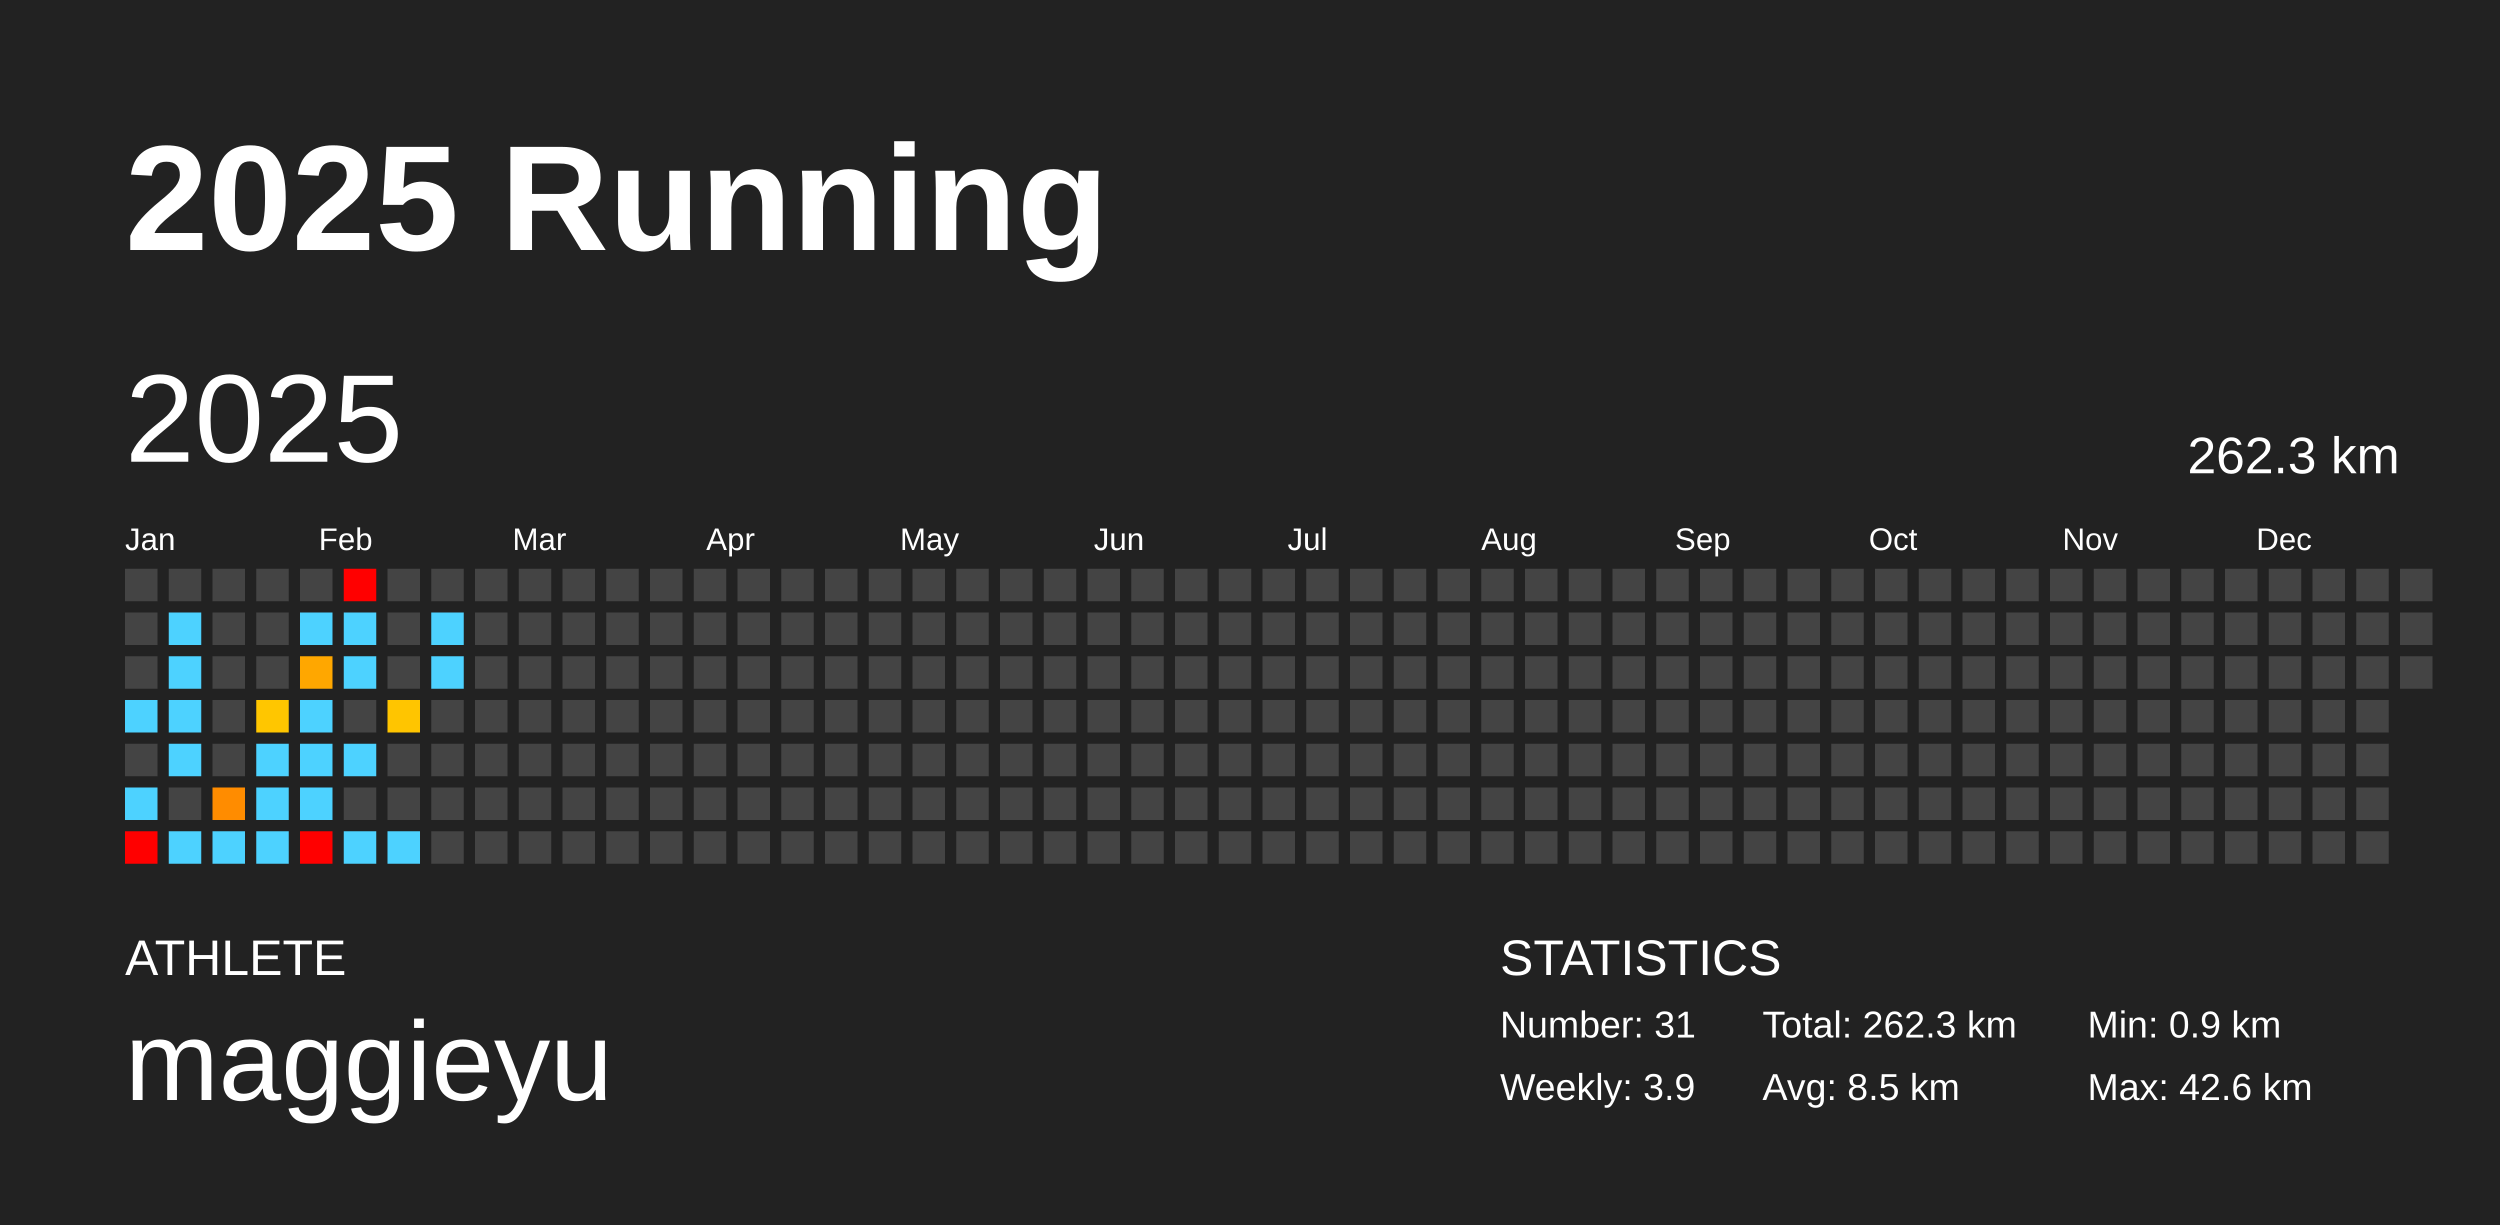
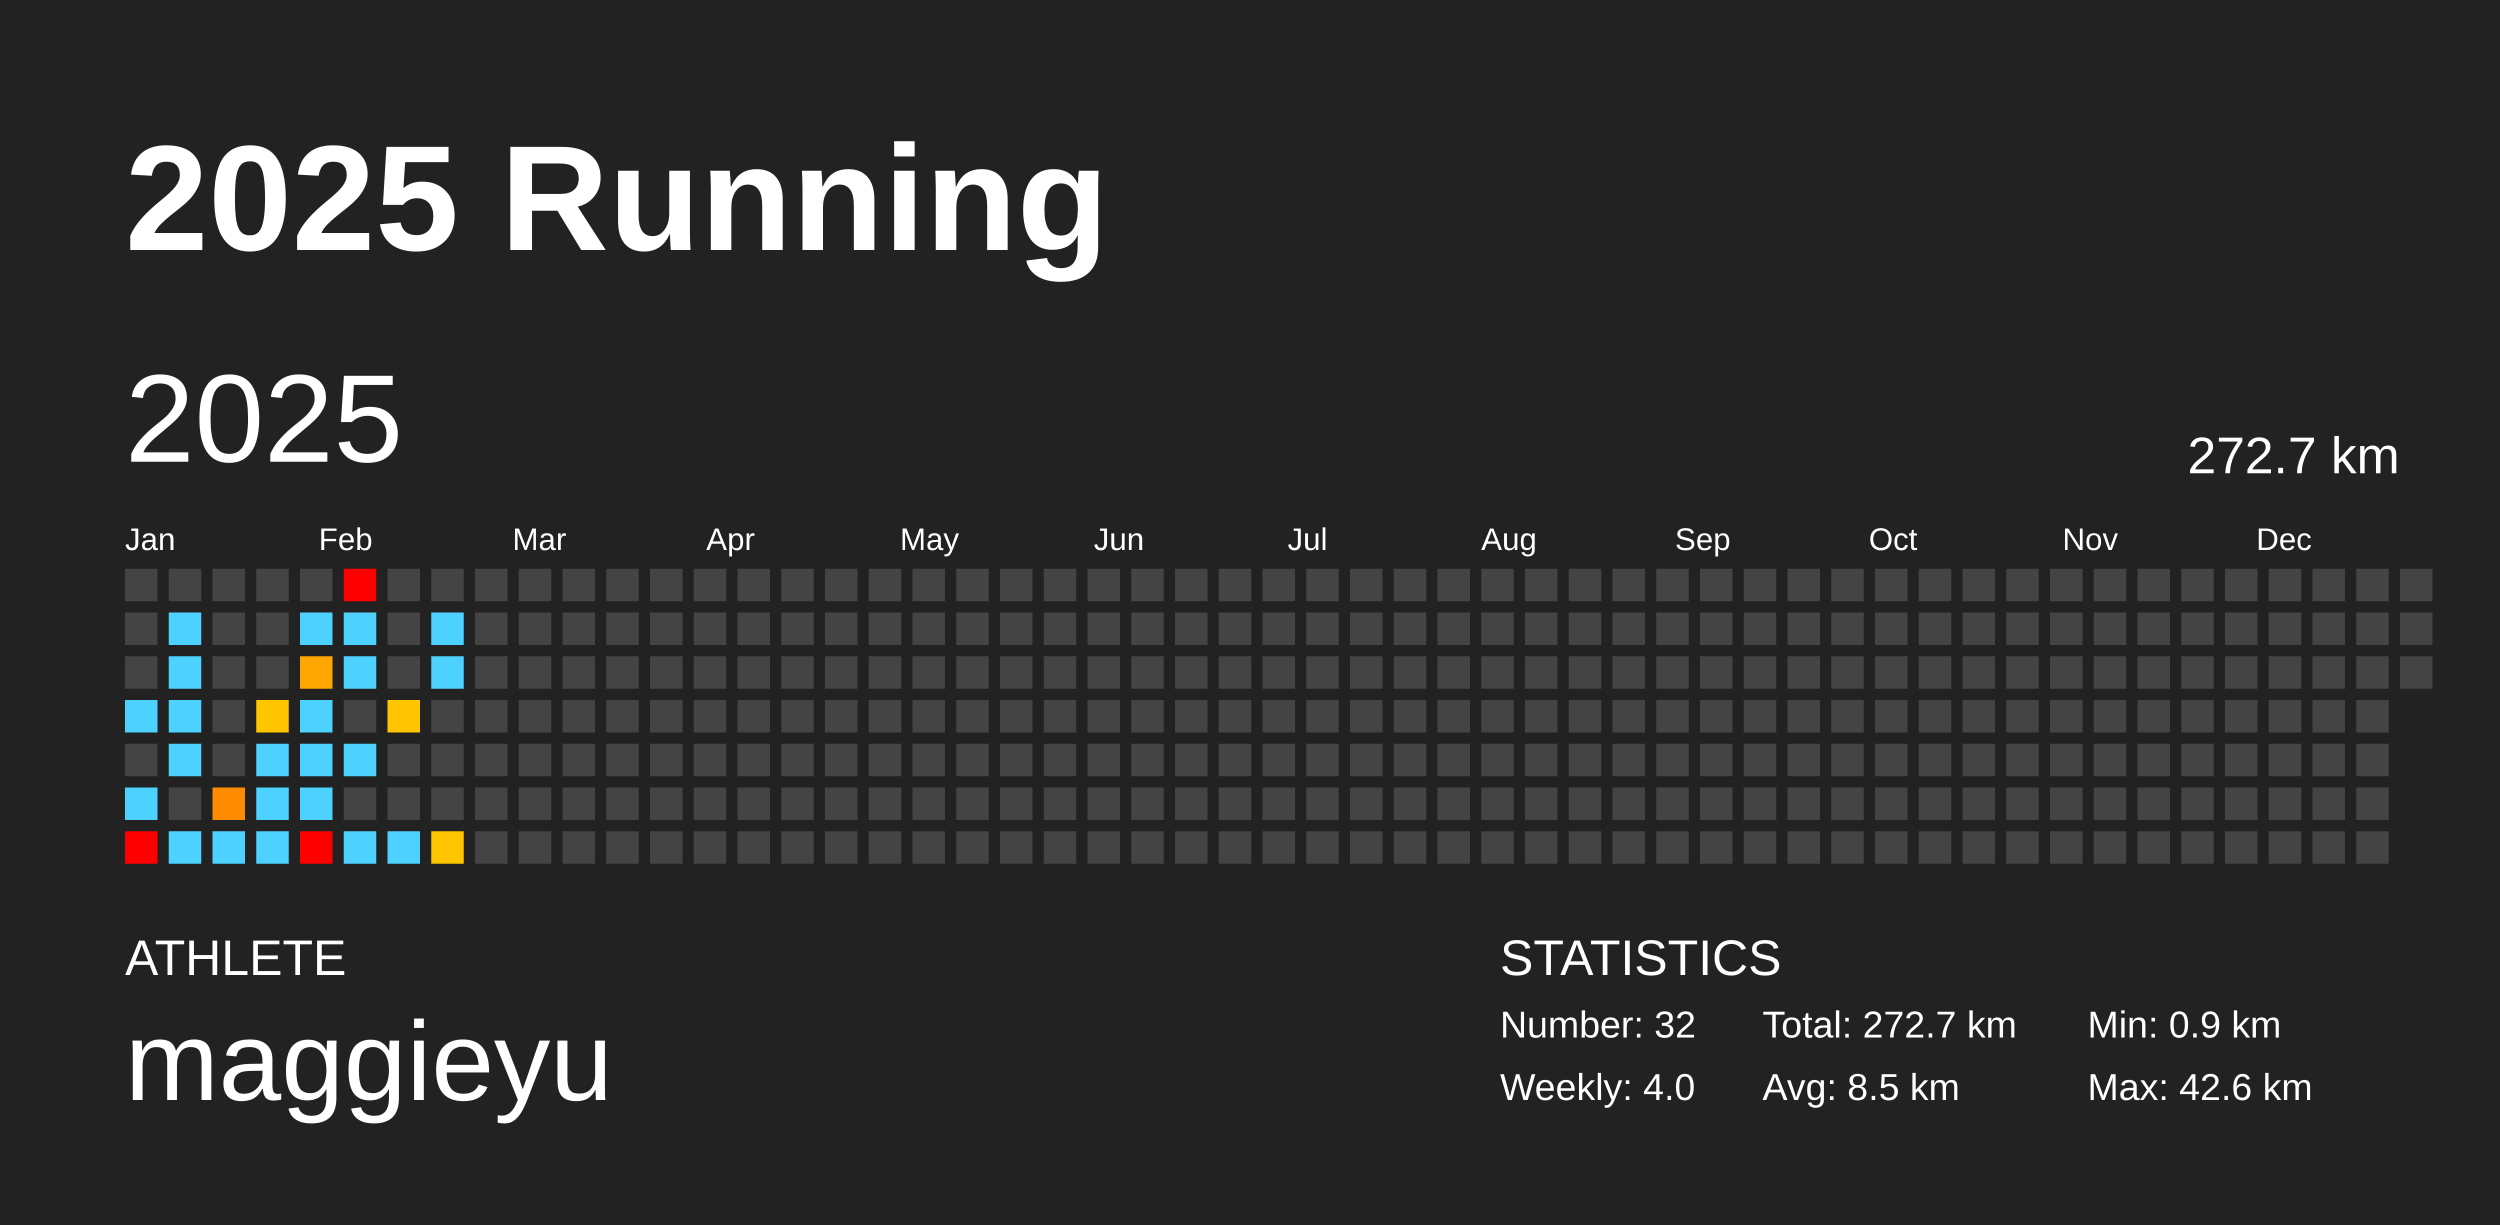
<svg xmlns="http://www.w3.org/2000/svg" baseProfile="full" height="98mm" version="1.1" viewBox="0,0,200,98" width="200mm">
  <defs />
  <rect fill="#222222" height="98" width="200" x="0" y="0" />
  <text fill="#FFFFFF" style="font-size:12px; font-family:Arial; font-weight:bold;" x="10" y="20">2025 Running</text>
  <text fill="#FFFFFF" style="font-size:4px; font-family:Arial" x="10" y="78">ATHLETE</text>
  <text fill="#FFFFFF" style="font-size:9px; font-family:Arial" x="10" y="88">maggieyu</text>
  <text fill="#FFFFFF" style="font-size:4px; font-family:Arial" x="120" y="78">STATISTICS</text>
-   <text fill="#FFFFFF" style="font-size:3px; font-family:Arial" x="120" y="83">Number: 31</text>
-   <text fill="#FFFFFF" style="font-size:3px; font-family:Arial" x="120" y="88">Weekly: 3.9</text>
-   <text fill="#FFFFFF" style="font-size:3px; font-family:Arial" x="141" y="83">Total: 262.3 km</text>
+   <text fill="#FFFFFF" style="font-size:3px; font-family:Arial" x="120" y="83">Number: 32</text>
+   <text fill="#FFFFFF" style="font-size:3px; font-family:Arial" x="120" y="88">Weekly: 4.0</text>
+   <text fill="#FFFFFF" style="font-size:3px; font-family:Arial" x="141" y="83">Total: 272.7 km</text>
  <text fill="#FFFFFF" style="font-size:3px; font-family:Arial" x="141" y="88">Avg: 8.5 km</text>
  <text fill="#FFFFFF" style="font-size:3px; font-family:Arial" x="167" y="83">Min: 0.9 km</text>
  <text fill="#FFFFFF" style="font-size:3px; font-family:Arial" x="167" y="88">Max: 42.6 km</text>
  <text dominant-baseline="hanging" fill="#FFFFFF" style="font-size:10.0px; font-family:Arial;" x="10" y="30">2025</text>
-   <text dominant-baseline="hanging" fill="#FFFFFF" style="font-size:4.125px; font-family:Arial;" x="175" y="35">262.3 km</text>
+   <text dominant-baseline="hanging" fill="#FFFFFF" style="font-size:4.125px; font-family:Arial;" x="175" y="35">272.7 km</text>
  <text fill="#FFFFFF" style="font-size:2.5px; font-family:Arial" x="10.0" y="44">Jan</text>
  <text fill="#FFFFFF" style="font-size:2.5px; font-family:Arial" x="25.5" y="44">Feb</text>
  <text fill="#FFFFFF" style="font-size:2.5px; font-family:Arial" x="41.0" y="44">Mar</text>
  <text fill="#FFFFFF" style="font-size:2.5px; font-family:Arial" x="56.5" y="44">Apr</text>
  <text fill="#FFFFFF" style="font-size:2.5px; font-family:Arial" x="72.0" y="44">May</text>
  <text fill="#FFFFFF" style="font-size:2.5px; font-family:Arial" x="87.5" y="44">Jun</text>
  <text fill="#FFFFFF" style="font-size:2.5px; font-family:Arial" x="103.0" y="44">Jul</text>
  <text fill="#FFFFFF" style="font-size:2.5px; font-family:Arial" x="118.5" y="44">Aug</text>
  <text fill="#FFFFFF" style="font-size:2.5px; font-family:Arial" x="134.0" y="44">Sep</text>
  <text fill="#FFFFFF" style="font-size:2.5px; font-family:Arial" x="149.5" y="44">Oct</text>
  <text fill="#FFFFFF" style="font-size:2.5px; font-family:Arial" x="165.0" y="44">Nov</text>
  <text fill="#FFFFFF" style="font-size:2.5px; font-family:Arial" x="180.5" y="44">Dec</text>
  <rect fill="#444444" height="2.6" width="2.6" x="10.0" y="45.5" />
  <rect fill="#444444" height="2.6" width="2.6" x="10.0" y="49.0" />
  <rect fill="#444444" height="2.6" width="2.6" x="10.0" y="52.5" />
  <rect fill="#4dd2ff" height="2.6" width="2.6" x="10.0" y="56.0" />
  <rect fill="#444444" height="2.6" width="2.6" x="10.0" y="59.5" />
  <rect fill="#4dd2ff" height="2.6" width="2.6" x="10.0" y="63.0" />
  <rect fill="red" height="2.6" width="2.6" x="10.0" y="66.5" />
  <rect fill="#444444" height="2.6" width="2.6" x="13.5" y="45.5" />
  <rect fill="#4dd2ff" height="2.6" width="2.6" x="13.5" y="49.0" />
  <rect fill="#4dd2ff" height="2.6" width="2.6" x="13.5" y="52.5" />
  <rect fill="#4dd2ff" height="2.6" width="2.6" x="13.5" y="56.0" />
  <rect fill="#4dd2ff" height="2.6" width="2.6" x="13.5" y="59.5" />
  <rect fill="#444444" height="2.6" width="2.6" x="13.5" y="63.0" />
  <rect fill="#4dd2ff" height="2.6" width="2.6" x="13.5" y="66.5" />
  <rect fill="#444444" height="2.6" width="2.6" x="17.0" y="45.5" />
  <rect fill="#444444" height="2.6" width="2.6" x="17.0" y="49.0" />
  <rect fill="#444444" height="2.6" width="2.6" x="17.0" y="52.5" />
  <rect fill="#444444" height="2.6" width="2.6" x="17.0" y="56.0" />
  <rect fill="#444444" height="2.6" width="2.6" x="17.0" y="59.5" />
  <rect fill="#ff8c00" height="2.6" width="2.6" x="17.0" y="63.0" />
  <rect fill="#4dd2ff" height="2.6" width="2.6" x="17.0" y="66.5" />
  <rect fill="#444444" height="2.6" width="2.6" x="20.5" y="45.5" />
  <rect fill="#444444" height="2.6" width="2.6" x="20.5" y="49.0" />
  <rect fill="#444444" height="2.6" width="2.6" x="20.5" y="52.5" />
  <rect fill="#ffc600" height="2.6" width="2.6" x="20.5" y="56.0" />
  <rect fill="#4dd2ff" height="2.6" width="2.6" x="20.5" y="59.5" />
  <rect fill="#4dd2ff" height="2.6" width="2.6" x="20.5" y="63.0" />
  <rect fill="#4dd2ff" height="2.6" width="2.6" x="20.5" y="66.5" />
  <rect fill="#444444" height="2.6" width="2.6" x="24.0" y="45.5" />
  <rect fill="#4dd2ff" height="2.6" width="2.6" x="24.0" y="49.0" />
  <rect fill="#ffa700" height="2.6" width="2.6" x="24.0" y="52.5" />
  <rect fill="#4dd2ff" height="2.6" width="2.6" x="24.0" y="56.0" />
  <rect fill="#4dd2ff" height="2.6" width="2.6" x="24.0" y="59.5" />
  <rect fill="#4dd2ff" height="2.6" width="2.6" x="24.0" y="63.0" />
  <rect fill="red" height="2.6" width="2.6" x="24.0" y="66.5" />
  <rect fill="red" height="2.6" width="2.6" x="27.5" y="45.5" />
  <rect fill="#4dd2ff" height="2.6" width="2.6" x="27.5" y="49.0" />
  <rect fill="#4dd2ff" height="2.6" width="2.6" x="27.5" y="52.5" />
  <rect fill="#444444" height="2.6" width="2.6" x="27.5" y="56.0" />
  <rect fill="#4dd2ff" height="2.6" width="2.6" x="27.5" y="59.5" />
  <rect fill="#444444" height="2.6" width="2.6" x="27.5" y="63.0" />
  <rect fill="#4dd2ff" height="2.6" width="2.6" x="27.5" y="66.5" />
  <rect fill="#444444" height="2.6" width="2.6" x="31.0" y="45.5" />
  <rect fill="#444444" height="2.6" width="2.6" x="31.0" y="49.0" />
  <rect fill="#444444" height="2.6" width="2.6" x="31.0" y="52.5" />
  <rect fill="#ffc500" height="2.6" width="2.6" x="31.0" y="56.0" />
  <rect fill="#444444" height="2.6" width="2.6" x="31.0" y="59.5" />
  <rect fill="#444444" height="2.6" width="2.6" x="31.0" y="63.0" />
  <rect fill="#4dd2ff" height="2.6" width="2.6" x="31.0" y="66.5" />
  <rect fill="#444444" height="2.6" width="2.6" x="34.5" y="45.5" />
  <rect fill="#4dd2ff" height="2.6" width="2.6" x="34.5" y="49.0" />
  <rect fill="#4dd2ff" height="2.6" width="2.6" x="34.5" y="52.5" />
  <rect fill="#444444" height="2.6" width="2.6" x="34.5" y="56.0" />
  <rect fill="#444444" height="2.6" width="2.6" x="34.5" y="59.5" />
  <rect fill="#444444" height="2.6" width="2.6" x="34.5" y="63.0" />
-   <rect fill="#444444" height="2.6" width="2.6" x="34.5" y="66.5" />
+   <rect fill="#ffc500" height="2.6" width="2.6" x="34.5" y="66.5" />
  <rect fill="#444444" height="2.6" width="2.6" x="38.0" y="45.5" />
  <rect fill="#444444" height="2.6" width="2.6" x="38.0" y="49.0" />
  <rect fill="#444444" height="2.6" width="2.6" x="38.0" y="52.5" />
  <rect fill="#444444" height="2.6" width="2.6" x="38.0" y="56.0" />
  <rect fill="#444444" height="2.6" width="2.6" x="38.0" y="59.5" />
  <rect fill="#444444" height="2.6" width="2.6" x="38.0" y="63.0" />
  <rect fill="#444444" height="2.6" width="2.6" x="38.0" y="66.5" />
  <rect fill="#444444" height="2.6" width="2.6" x="41.5" y="45.5" />
  <rect fill="#444444" height="2.6" width="2.6" x="41.5" y="49.0" />
  <rect fill="#444444" height="2.6" width="2.6" x="41.5" y="52.5" />
  <rect fill="#444444" height="2.6" width="2.6" x="41.5" y="56.0" />
  <rect fill="#444444" height="2.6" width="2.6" x="41.5" y="59.5" />
  <rect fill="#444444" height="2.6" width="2.6" x="41.5" y="63.0" />
  <rect fill="#444444" height="2.6" width="2.6" x="41.5" y="66.5" />
  <rect fill="#444444" height="2.6" width="2.6" x="45.0" y="45.5" />
  <rect fill="#444444" height="2.6" width="2.6" x="45.0" y="49.0" />
  <rect fill="#444444" height="2.6" width="2.6" x="45.0" y="52.5" />
  <rect fill="#444444" height="2.6" width="2.6" x="45.0" y="56.0" />
  <rect fill="#444444" height="2.6" width="2.6" x="45.0" y="59.5" />
  <rect fill="#444444" height="2.6" width="2.6" x="45.0" y="63.0" />
  <rect fill="#444444" height="2.6" width="2.6" x="45.0" y="66.5" />
  <rect fill="#444444" height="2.6" width="2.6" x="48.5" y="45.5" />
  <rect fill="#444444" height="2.6" width="2.6" x="48.5" y="49.0" />
  <rect fill="#444444" height="2.6" width="2.6" x="48.5" y="52.5" />
  <rect fill="#444444" height="2.6" width="2.6" x="48.5" y="56.0" />
  <rect fill="#444444" height="2.6" width="2.6" x="48.5" y="59.5" />
  <rect fill="#444444" height="2.6" width="2.6" x="48.5" y="63.0" />
  <rect fill="#444444" height="2.6" width="2.6" x="48.5" y="66.5" />
  <rect fill="#444444" height="2.6" width="2.6" x="52.0" y="45.5" />
  <rect fill="#444444" height="2.6" width="2.6" x="52.0" y="49.0" />
  <rect fill="#444444" height="2.6" width="2.6" x="52.0" y="52.5" />
  <rect fill="#444444" height="2.6" width="2.6" x="52.0" y="56.0" />
  <rect fill="#444444" height="2.6" width="2.6" x="52.0" y="59.5" />
  <rect fill="#444444" height="2.6" width="2.6" x="52.0" y="63.0" />
  <rect fill="#444444" height="2.6" width="2.6" x="52.0" y="66.5" />
  <rect fill="#444444" height="2.6" width="2.6" x="55.5" y="45.5" />
  <rect fill="#444444" height="2.6" width="2.6" x="55.5" y="49.0" />
  <rect fill="#444444" height="2.6" width="2.6" x="55.5" y="52.5" />
  <rect fill="#444444" height="2.6" width="2.6" x="55.5" y="56.0" />
  <rect fill="#444444" height="2.6" width="2.6" x="55.5" y="59.5" />
  <rect fill="#444444" height="2.6" width="2.6" x="55.5" y="63.0" />
  <rect fill="#444444" height="2.6" width="2.6" x="55.5" y="66.5" />
  <rect fill="#444444" height="2.6" width="2.6" x="59.0" y="45.5" />
  <rect fill="#444444" height="2.6" width="2.6" x="59.0" y="49.0" />
  <rect fill="#444444" height="2.6" width="2.6" x="59.0" y="52.5" />
  <rect fill="#444444" height="2.6" width="2.6" x="59.0" y="56.0" />
  <rect fill="#444444" height="2.6" width="2.6" x="59.0" y="59.5" />
  <rect fill="#444444" height="2.6" width="2.6" x="59.0" y="63.0" />
  <rect fill="#444444" height="2.6" width="2.6" x="59.0" y="66.5" />
  <rect fill="#444444" height="2.6" width="2.6" x="62.5" y="45.5" />
  <rect fill="#444444" height="2.6" width="2.6" x="62.5" y="49.0" />
  <rect fill="#444444" height="2.6" width="2.6" x="62.5" y="52.5" />
  <rect fill="#444444" height="2.6" width="2.6" x="62.5" y="56.0" />
  <rect fill="#444444" height="2.6" width="2.6" x="62.5" y="59.5" />
  <rect fill="#444444" height="2.6" width="2.6" x="62.5" y="63.0" />
  <rect fill="#444444" height="2.6" width="2.6" x="62.5" y="66.5" />
  <rect fill="#444444" height="2.6" width="2.6" x="66.0" y="45.5" />
  <rect fill="#444444" height="2.6" width="2.6" x="66.0" y="49.0" />
  <rect fill="#444444" height="2.6" width="2.6" x="66.0" y="52.5" />
  <rect fill="#444444" height="2.6" width="2.6" x="66.0" y="56.0" />
  <rect fill="#444444" height="2.6" width="2.6" x="66.0" y="59.5" />
  <rect fill="#444444" height="2.6" width="2.6" x="66.0" y="63.0" />
  <rect fill="#444444" height="2.6" width="2.6" x="66.0" y="66.5" />
  <rect fill="#444444" height="2.6" width="2.6" x="69.5" y="45.5" />
  <rect fill="#444444" height="2.6" width="2.6" x="69.5" y="49.0" />
  <rect fill="#444444" height="2.6" width="2.6" x="69.5" y="52.5" />
  <rect fill="#444444" height="2.6" width="2.6" x="69.5" y="56.0" />
  <rect fill="#444444" height="2.6" width="2.6" x="69.5" y="59.5" />
  <rect fill="#444444" height="2.6" width="2.6" x="69.5" y="63.0" />
  <rect fill="#444444" height="2.6" width="2.6" x="69.5" y="66.5" />
  <rect fill="#444444" height="2.6" width="2.6" x="73.0" y="45.5" />
  <rect fill="#444444" height="2.6" width="2.6" x="73.0" y="49.0" />
  <rect fill="#444444" height="2.6" width="2.6" x="73.0" y="52.5" />
  <rect fill="#444444" height="2.6" width="2.6" x="73.0" y="56.0" />
  <rect fill="#444444" height="2.6" width="2.6" x="73.0" y="59.5" />
  <rect fill="#444444" height="2.6" width="2.6" x="73.0" y="63.0" />
  <rect fill="#444444" height="2.6" width="2.6" x="73.0" y="66.5" />
  <rect fill="#444444" height="2.6" width="2.6" x="76.5" y="45.5" />
  <rect fill="#444444" height="2.6" width="2.6" x="76.5" y="49.0" />
  <rect fill="#444444" height="2.6" width="2.6" x="76.5" y="52.5" />
  <rect fill="#444444" height="2.6" width="2.6" x="76.5" y="56.0" />
  <rect fill="#444444" height="2.6" width="2.6" x="76.5" y="59.5" />
  <rect fill="#444444" height="2.6" width="2.6" x="76.5" y="63.0" />
  <rect fill="#444444" height="2.6" width="2.6" x="76.5" y="66.5" />
  <rect fill="#444444" height="2.6" width="2.6" x="80.0" y="45.5" />
  <rect fill="#444444" height="2.6" width="2.6" x="80.0" y="49.0" />
  <rect fill="#444444" height="2.6" width="2.6" x="80.0" y="52.5" />
  <rect fill="#444444" height="2.6" width="2.6" x="80.0" y="56.0" />
  <rect fill="#444444" height="2.6" width="2.6" x="80.0" y="59.5" />
  <rect fill="#444444" height="2.6" width="2.6" x="80.0" y="63.0" />
  <rect fill="#444444" height="2.6" width="2.6" x="80.0" y="66.5" />
  <rect fill="#444444" height="2.6" width="2.6" x="83.5" y="45.5" />
  <rect fill="#444444" height="2.6" width="2.6" x="83.5" y="49.0" />
  <rect fill="#444444" height="2.6" width="2.6" x="83.5" y="52.5" />
  <rect fill="#444444" height="2.6" width="2.6" x="83.5" y="56.0" />
  <rect fill="#444444" height="2.6" width="2.6" x="83.5" y="59.5" />
  <rect fill="#444444" height="2.6" width="2.6" x="83.5" y="63.0" />
  <rect fill="#444444" height="2.6" width="2.6" x="83.5" y="66.5" />
  <rect fill="#444444" height="2.6" width="2.6" x="87.0" y="45.5" />
  <rect fill="#444444" height="2.6" width="2.6" x="87.0" y="49.0" />
  <rect fill="#444444" height="2.6" width="2.6" x="87.0" y="52.5" />
  <rect fill="#444444" height="2.6" width="2.6" x="87.0" y="56.0" />
  <rect fill="#444444" height="2.6" width="2.6" x="87.0" y="59.5" />
  <rect fill="#444444" height="2.6" width="2.6" x="87.0" y="63.0" />
  <rect fill="#444444" height="2.6" width="2.6" x="87.0" y="66.5" />
  <rect fill="#444444" height="2.6" width="2.6" x="90.5" y="45.5" />
  <rect fill="#444444" height="2.6" width="2.6" x="90.5" y="49.0" />
  <rect fill="#444444" height="2.6" width="2.6" x="90.5" y="52.5" />
  <rect fill="#444444" height="2.6" width="2.6" x="90.5" y="56.0" />
  <rect fill="#444444" height="2.6" width="2.6" x="90.5" y="59.5" />
  <rect fill="#444444" height="2.6" width="2.6" x="90.5" y="63.0" />
  <rect fill="#444444" height="2.6" width="2.6" x="90.5" y="66.5" />
  <rect fill="#444444" height="2.6" width="2.6" x="94.0" y="45.5" />
  <rect fill="#444444" height="2.6" width="2.6" x="94.0" y="49.0" />
  <rect fill="#444444" height="2.6" width="2.6" x="94.0" y="52.5" />
  <rect fill="#444444" height="2.6" width="2.6" x="94.0" y="56.0" />
  <rect fill="#444444" height="2.6" width="2.6" x="94.0" y="59.5" />
  <rect fill="#444444" height="2.6" width="2.6" x="94.0" y="63.0" />
  <rect fill="#444444" height="2.6" width="2.6" x="94.0" y="66.5" />
  <rect fill="#444444" height="2.6" width="2.6" x="97.5" y="45.5" />
  <rect fill="#444444" height="2.6" width="2.6" x="97.5" y="49.0" />
  <rect fill="#444444" height="2.6" width="2.6" x="97.5" y="52.5" />
  <rect fill="#444444" height="2.6" width="2.6" x="97.5" y="56.0" />
  <rect fill="#444444" height="2.6" width="2.6" x="97.5" y="59.5" />
  <rect fill="#444444" height="2.6" width="2.6" x="97.5" y="63.0" />
  <rect fill="#444444" height="2.6" width="2.6" x="97.5" y="66.5" />
  <rect fill="#444444" height="2.6" width="2.6" x="101.0" y="45.5" />
  <rect fill="#444444" height="2.6" width="2.6" x="101.0" y="49.0" />
  <rect fill="#444444" height="2.6" width="2.6" x="101.0" y="52.5" />
  <rect fill="#444444" height="2.6" width="2.6" x="101.0" y="56.0" />
  <rect fill="#444444" height="2.6" width="2.6" x="101.0" y="59.5" />
  <rect fill="#444444" height="2.6" width="2.6" x="101.0" y="63.0" />
  <rect fill="#444444" height="2.6" width="2.6" x="101.0" y="66.5" />
  <rect fill="#444444" height="2.6" width="2.6" x="104.5" y="45.5" />
  <rect fill="#444444" height="2.6" width="2.6" x="104.5" y="49.0" />
  <rect fill="#444444" height="2.6" width="2.6" x="104.5" y="52.5" />
  <rect fill="#444444" height="2.6" width="2.6" x="104.5" y="56.0" />
  <rect fill="#444444" height="2.6" width="2.6" x="104.5" y="59.5" />
  <rect fill="#444444" height="2.6" width="2.6" x="104.5" y="63.0" />
  <rect fill="#444444" height="2.6" width="2.6" x="104.5" y="66.5" />
  <rect fill="#444444" height="2.6" width="2.6" x="108.0" y="45.5" />
  <rect fill="#444444" height="2.6" width="2.6" x="108.0" y="49.0" />
  <rect fill="#444444" height="2.6" width="2.6" x="108.0" y="52.5" />
  <rect fill="#444444" height="2.6" width="2.6" x="108.0" y="56.0" />
  <rect fill="#444444" height="2.6" width="2.6" x="108.0" y="59.5" />
  <rect fill="#444444" height="2.6" width="2.6" x="108.0" y="63.0" />
  <rect fill="#444444" height="2.6" width="2.6" x="108.0" y="66.5" />
  <rect fill="#444444" height="2.6" width="2.6" x="111.5" y="45.5" />
  <rect fill="#444444" height="2.6" width="2.6" x="111.5" y="49.0" />
  <rect fill="#444444" height="2.6" width="2.6" x="111.5" y="52.5" />
  <rect fill="#444444" height="2.6" width="2.6" x="111.5" y="56.0" />
  <rect fill="#444444" height="2.6" width="2.6" x="111.5" y="59.5" />
  <rect fill="#444444" height="2.6" width="2.6" x="111.5" y="63.0" />
  <rect fill="#444444" height="2.6" width="2.6" x="111.5" y="66.5" />
  <rect fill="#444444" height="2.6" width="2.6" x="115.0" y="45.5" />
  <rect fill="#444444" height="2.6" width="2.6" x="115.0" y="49.0" />
  <rect fill="#444444" height="2.6" width="2.6" x="115.0" y="52.5" />
  <rect fill="#444444" height="2.6" width="2.6" x="115.0" y="56.0" />
  <rect fill="#444444" height="2.6" width="2.6" x="115.0" y="59.5" />
  <rect fill="#444444" height="2.6" width="2.6" x="115.0" y="63.0" />
  <rect fill="#444444" height="2.6" width="2.6" x="115.0" y="66.5" />
  <rect fill="#444444" height="2.6" width="2.6" x="118.5" y="45.5" />
  <rect fill="#444444" height="2.6" width="2.6" x="118.5" y="49.0" />
  <rect fill="#444444" height="2.6" width="2.6" x="118.5" y="52.5" />
  <rect fill="#444444" height="2.6" width="2.6" x="118.5" y="56.0" />
  <rect fill="#444444" height="2.6" width="2.6" x="118.5" y="59.5" />
  <rect fill="#444444" height="2.6" width="2.6" x="118.5" y="63.0" />
  <rect fill="#444444" height="2.6" width="2.6" x="118.5" y="66.5" />
  <rect fill="#444444" height="2.6" width="2.6" x="122.0" y="45.5" />
  <rect fill="#444444" height="2.6" width="2.6" x="122.0" y="49.0" />
  <rect fill="#444444" height="2.6" width="2.6" x="122.0" y="52.5" />
  <rect fill="#444444" height="2.6" width="2.6" x="122.0" y="56.0" />
  <rect fill="#444444" height="2.6" width="2.6" x="122.0" y="59.5" />
  <rect fill="#444444" height="2.6" width="2.6" x="122.0" y="63.0" />
  <rect fill="#444444" height="2.6" width="2.6" x="122.0" y="66.5" />
  <rect fill="#444444" height="2.6" width="2.6" x="125.5" y="45.5" />
  <rect fill="#444444" height="2.6" width="2.6" x="125.5" y="49.0" />
  <rect fill="#444444" height="2.6" width="2.6" x="125.5" y="52.5" />
  <rect fill="#444444" height="2.6" width="2.6" x="125.5" y="56.0" />
  <rect fill="#444444" height="2.6" width="2.6" x="125.5" y="59.5" />
  <rect fill="#444444" height="2.6" width="2.6" x="125.5" y="63.0" />
  <rect fill="#444444" height="2.6" width="2.6" x="125.5" y="66.5" />
  <rect fill="#444444" height="2.6" width="2.6" x="129.0" y="45.5" />
  <rect fill="#444444" height="2.6" width="2.6" x="129.0" y="49.0" />
  <rect fill="#444444" height="2.6" width="2.6" x="129.0" y="52.5" />
  <rect fill="#444444" height="2.6" width="2.6" x="129.0" y="56.0" />
  <rect fill="#444444" height="2.6" width="2.6" x="129.0" y="59.5" />
  <rect fill="#444444" height="2.6" width="2.6" x="129.0" y="63.0" />
  <rect fill="#444444" height="2.6" width="2.6" x="129.0" y="66.5" />
  <rect fill="#444444" height="2.6" width="2.6" x="132.5" y="45.5" />
  <rect fill="#444444" height="2.6" width="2.6" x="132.5" y="49.0" />
  <rect fill="#444444" height="2.6" width="2.6" x="132.5" y="52.5" />
  <rect fill="#444444" height="2.6" width="2.6" x="132.5" y="56.0" />
  <rect fill="#444444" height="2.6" width="2.6" x="132.5" y="59.5" />
  <rect fill="#444444" height="2.6" width="2.6" x="132.5" y="63.0" />
  <rect fill="#444444" height="2.6" width="2.6" x="132.5" y="66.5" />
  <rect fill="#444444" height="2.6" width="2.6" x="136.0" y="45.5" />
  <rect fill="#444444" height="2.6" width="2.6" x="136.0" y="49.0" />
  <rect fill="#444444" height="2.6" width="2.6" x="136.0" y="52.5" />
  <rect fill="#444444" height="2.6" width="2.6" x="136.0" y="56.0" />
  <rect fill="#444444" height="2.6" width="2.6" x="136.0" y="59.5" />
  <rect fill="#444444" height="2.6" width="2.6" x="136.0" y="63.0" />
  <rect fill="#444444" height="2.6" width="2.6" x="136.0" y="66.5" />
  <rect fill="#444444" height="2.6" width="2.6" x="139.5" y="45.5" />
  <rect fill="#444444" height="2.6" width="2.6" x="139.5" y="49.0" />
  <rect fill="#444444" height="2.6" width="2.6" x="139.5" y="52.5" />
  <rect fill="#444444" height="2.6" width="2.6" x="139.5" y="56.0" />
  <rect fill="#444444" height="2.6" width="2.6" x="139.5" y="59.5" />
  <rect fill="#444444" height="2.6" width="2.6" x="139.5" y="63.0" />
  <rect fill="#444444" height="2.6" width="2.6" x="139.5" y="66.5" />
  <rect fill="#444444" height="2.6" width="2.6" x="143.0" y="45.5" />
  <rect fill="#444444" height="2.6" width="2.6" x="143.0" y="49.0" />
  <rect fill="#444444" height="2.6" width="2.6" x="143.0" y="52.5" />
  <rect fill="#444444" height="2.6" width="2.6" x="143.0" y="56.0" />
  <rect fill="#444444" height="2.6" width="2.6" x="143.0" y="59.5" />
  <rect fill="#444444" height="2.6" width="2.6" x="143.0" y="63.0" />
  <rect fill="#444444" height="2.6" width="2.6" x="143.0" y="66.5" />
  <rect fill="#444444" height="2.6" width="2.6" x="146.5" y="45.5" />
  <rect fill="#444444" height="2.6" width="2.6" x="146.5" y="49.0" />
  <rect fill="#444444" height="2.6" width="2.6" x="146.5" y="52.5" />
  <rect fill="#444444" height="2.6" width="2.6" x="146.5" y="56.0" />
  <rect fill="#444444" height="2.6" width="2.6" x="146.5" y="59.5" />
  <rect fill="#444444" height="2.6" width="2.6" x="146.5" y="63.0" />
  <rect fill="#444444" height="2.6" width="2.6" x="146.5" y="66.5" />
  <rect fill="#444444" height="2.6" width="2.6" x="150.0" y="45.5" />
  <rect fill="#444444" height="2.6" width="2.6" x="150.0" y="49.0" />
  <rect fill="#444444" height="2.6" width="2.6" x="150.0" y="52.5" />
  <rect fill="#444444" height="2.6" width="2.6" x="150.0" y="56.0" />
  <rect fill="#444444" height="2.6" width="2.6" x="150.0" y="59.5" />
  <rect fill="#444444" height="2.6" width="2.6" x="150.0" y="63.0" />
  <rect fill="#444444" height="2.6" width="2.6" x="150.0" y="66.5" />
  <rect fill="#444444" height="2.6" width="2.6" x="153.5" y="45.5" />
  <rect fill="#444444" height="2.6" width="2.6" x="153.5" y="49.0" />
  <rect fill="#444444" height="2.6" width="2.6" x="153.5" y="52.5" />
  <rect fill="#444444" height="2.6" width="2.6" x="153.5" y="56.0" />
  <rect fill="#444444" height="2.6" width="2.6" x="153.5" y="59.5" />
  <rect fill="#444444" height="2.6" width="2.6" x="153.5" y="63.0" />
  <rect fill="#444444" height="2.6" width="2.6" x="153.5" y="66.5" />
  <rect fill="#444444" height="2.6" width="2.6" x="157.0" y="45.5" />
  <rect fill="#444444" height="2.6" width="2.6" x="157.0" y="49.0" />
  <rect fill="#444444" height="2.6" width="2.6" x="157.0" y="52.5" />
  <rect fill="#444444" height="2.6" width="2.6" x="157.0" y="56.0" />
  <rect fill="#444444" height="2.6" width="2.6" x="157.0" y="59.5" />
  <rect fill="#444444" height="2.6" width="2.6" x="157.0" y="63.0" />
  <rect fill="#444444" height="2.6" width="2.6" x="157.0" y="66.5" />
  <rect fill="#444444" height="2.6" width="2.6" x="160.5" y="45.5" />
  <rect fill="#444444" height="2.6" width="2.6" x="160.5" y="49.0" />
  <rect fill="#444444" height="2.6" width="2.6" x="160.5" y="52.5" />
  <rect fill="#444444" height="2.6" width="2.6" x="160.5" y="56.0" />
  <rect fill="#444444" height="2.6" width="2.6" x="160.5" y="59.5" />
  <rect fill="#444444" height="2.6" width="2.6" x="160.5" y="63.0" />
  <rect fill="#444444" height="2.6" width="2.6" x="160.5" y="66.5" />
  <rect fill="#444444" height="2.6" width="2.6" x="164.0" y="45.5" />
  <rect fill="#444444" height="2.6" width="2.6" x="164.0" y="49.0" />
  <rect fill="#444444" height="2.6" width="2.6" x="164.0" y="52.5" />
  <rect fill="#444444" height="2.6" width="2.6" x="164.0" y="56.0" />
  <rect fill="#444444" height="2.6" width="2.6" x="164.0" y="59.5" />
  <rect fill="#444444" height="2.6" width="2.6" x="164.0" y="63.0" />
  <rect fill="#444444" height="2.6" width="2.6" x="164.0" y="66.5" />
  <rect fill="#444444" height="2.6" width="2.6" x="167.5" y="45.5" />
  <rect fill="#444444" height="2.6" width="2.6" x="167.5" y="49.0" />
  <rect fill="#444444" height="2.6" width="2.6" x="167.5" y="52.5" />
  <rect fill="#444444" height="2.6" width="2.6" x="167.5" y="56.0" />
  <rect fill="#444444" height="2.6" width="2.6" x="167.5" y="59.5" />
  <rect fill="#444444" height="2.6" width="2.6" x="167.5" y="63.0" />
  <rect fill="#444444" height="2.6" width="2.6" x="167.5" y="66.5" />
  <rect fill="#444444" height="2.6" width="2.6" x="171.0" y="45.5" />
  <rect fill="#444444" height="2.6" width="2.6" x="171.0" y="49.0" />
  <rect fill="#444444" height="2.6" width="2.6" x="171.0" y="52.5" />
  <rect fill="#444444" height="2.6" width="2.6" x="171.0" y="56.0" />
  <rect fill="#444444" height="2.6" width="2.6" x="171.0" y="59.5" />
  <rect fill="#444444" height="2.6" width="2.6" x="171.0" y="63.0" />
  <rect fill="#444444" height="2.6" width="2.6" x="171.0" y="66.5" />
  <rect fill="#444444" height="2.6" width="2.6" x="174.5" y="45.5" />
  <rect fill="#444444" height="2.6" width="2.6" x="174.5" y="49.0" />
  <rect fill="#444444" height="2.6" width="2.6" x="174.5" y="52.5" />
  <rect fill="#444444" height="2.6" width="2.6" x="174.5" y="56.0" />
  <rect fill="#444444" height="2.6" width="2.6" x="174.5" y="59.5" />
  <rect fill="#444444" height="2.6" width="2.6" x="174.5" y="63.0" />
  <rect fill="#444444" height="2.6" width="2.6" x="174.5" y="66.5" />
  <rect fill="#444444" height="2.6" width="2.6" x="178.0" y="45.5" />
  <rect fill="#444444" height="2.6" width="2.6" x="178.0" y="49.0" />
  <rect fill="#444444" height="2.6" width="2.6" x="178.0" y="52.5" />
  <rect fill="#444444" height="2.6" width="2.6" x="178.0" y="56.0" />
  <rect fill="#444444" height="2.6" width="2.6" x="178.0" y="59.5" />
  <rect fill="#444444" height="2.6" width="2.6" x="178.0" y="63.0" />
  <rect fill="#444444" height="2.6" width="2.6" x="178.0" y="66.5" />
  <rect fill="#444444" height="2.6" width="2.6" x="181.5" y="45.5" />
  <rect fill="#444444" height="2.6" width="2.6" x="181.5" y="49.0" />
  <rect fill="#444444" height="2.6" width="2.6" x="181.5" y="52.5" />
  <rect fill="#444444" height="2.6" width="2.6" x="181.5" y="56.0" />
  <rect fill="#444444" height="2.6" width="2.6" x="181.5" y="59.5" />
  <rect fill="#444444" height="2.6" width="2.6" x="181.5" y="63.0" />
  <rect fill="#444444" height="2.6" width="2.6" x="181.5" y="66.5" />
  <rect fill="#444444" height="2.6" width="2.6" x="185.0" y="45.5" />
  <rect fill="#444444" height="2.6" width="2.6" x="185.0" y="49.0" />
  <rect fill="#444444" height="2.6" width="2.6" x="185.0" y="52.5" />
  <rect fill="#444444" height="2.6" width="2.6" x="185.0" y="56.0" />
  <rect fill="#444444" height="2.6" width="2.6" x="185.0" y="59.5" />
  <rect fill="#444444" height="2.6" width="2.6" x="185.0" y="63.0" />
  <rect fill="#444444" height="2.6" width="2.6" x="185.0" y="66.5" />
  <rect fill="#444444" height="2.6" width="2.6" x="188.5" y="45.5" />
  <rect fill="#444444" height="2.6" width="2.6" x="188.5" y="49.0" />
  <rect fill="#444444" height="2.6" width="2.6" x="188.5" y="52.5" />
  <rect fill="#444444" height="2.6" width="2.6" x="188.5" y="56.0" />
  <rect fill="#444444" height="2.6" width="2.6" x="188.5" y="59.5" />
  <rect fill="#444444" height="2.6" width="2.6" x="188.5" y="63.0" />
  <rect fill="#444444" height="2.6" width="2.6" x="188.5" y="66.5" />
  <rect fill="#444444" height="2.6" width="2.6" x="192.0" y="45.5" />
  <rect fill="#444444" height="2.6" width="2.6" x="192.0" y="49.0" />
  <rect fill="#444444" height="2.6" width="2.6" x="192.0" y="52.5" />
</svg>
